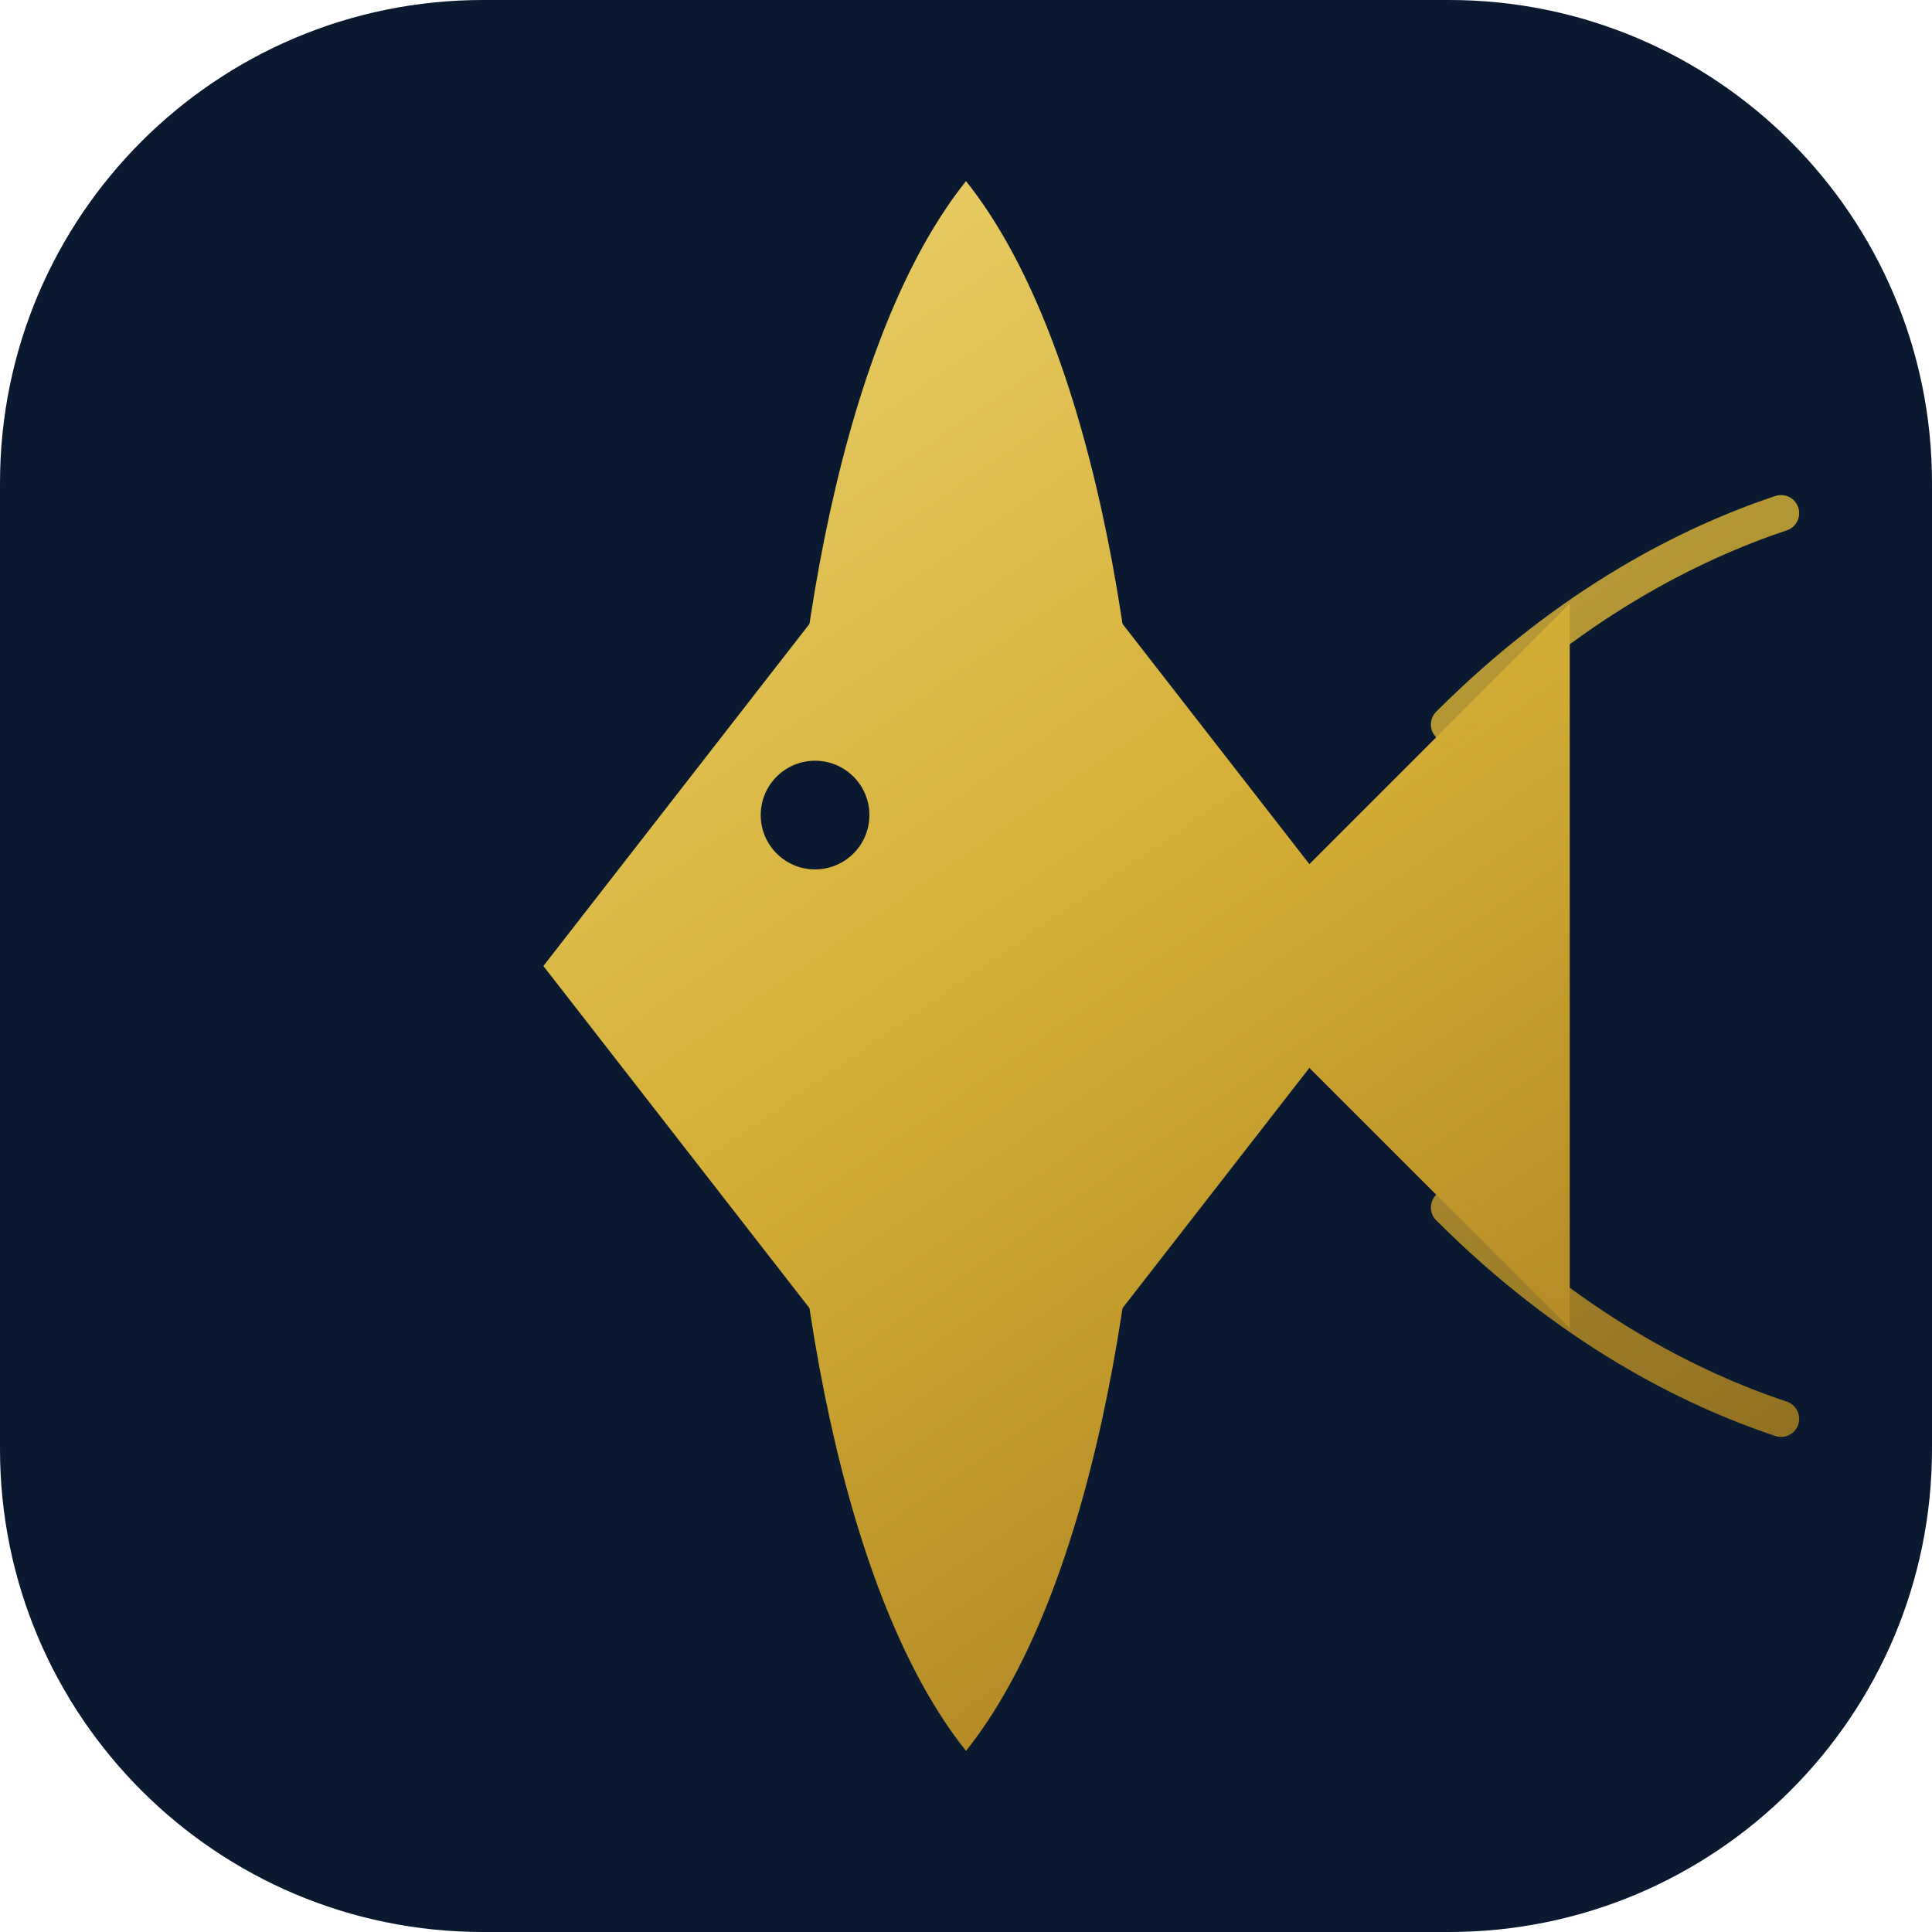
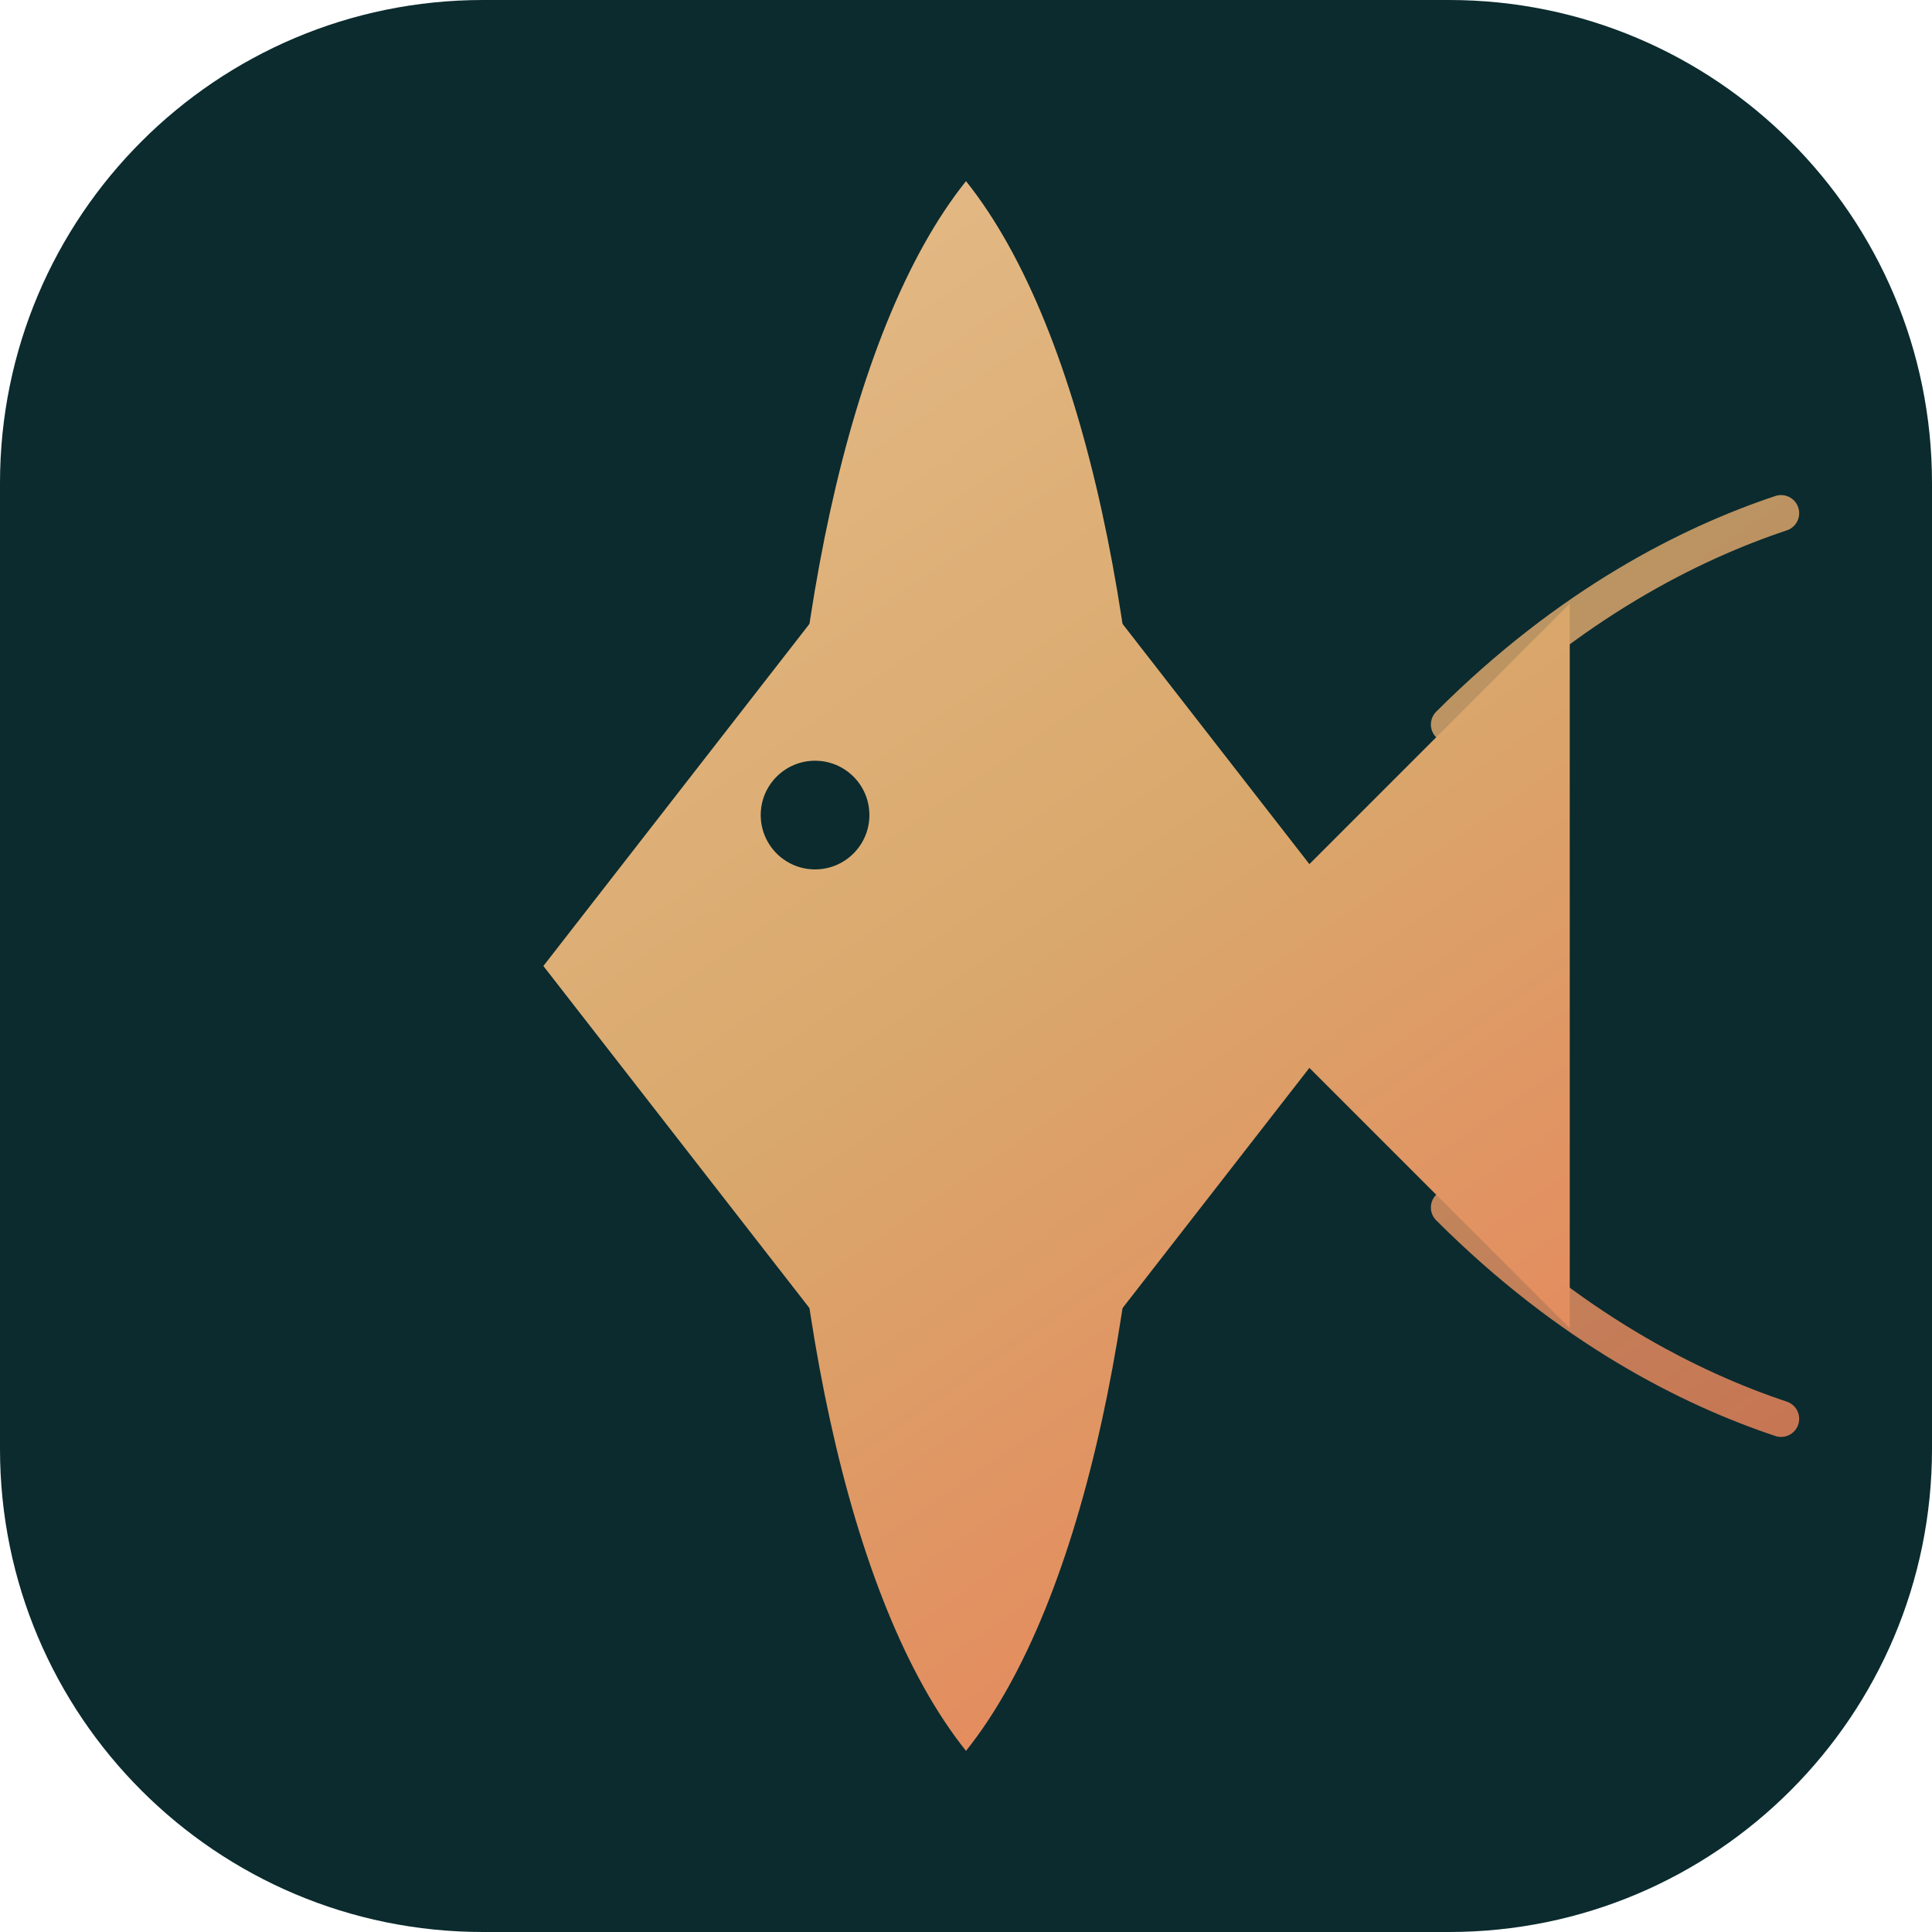
<svg xmlns="http://www.w3.org/2000/svg" viewBox="0 0 64 64" role="img" aria-label="Zierfischparadies Erding Logo">
  <defs>
-     <linearGradient id="logoGold" x1="10" y1="6" x2="46" y2="58" gradientUnits="userSpaceOnUse">
-       <stop offset="0" stop-color="#f0d878" />
-       <stop offset="0.55" stop-color="#D4AF37" />
-       <stop offset="1" stop-color="#a97e1f" />
+     <linearGradient id="logoAccent" x1="10" y1="6" x2="46" y2="58" gradientUnits="userSpaceOnUse">
+       <stop offset="0" stop-color="#e8c090" />
+       <stop offset="0.55" stop-color="#d9a86c" />
+       <stop offset="1" stop-color="#e8825a" />
    </linearGradient>
  </defs>
-   <rect width="64" height="64" rx="16" fill="#0a192f" />
-   <g fill="url(#logoGold)">
+   <rect width="64" height="64" rx="16" fill="#0b2b2e" />
+   <g fill="url(#logoAccent)">
    <path d="M32 6C24 16 24 48 32 58C40 48 40 16 32 6Z" />
    <path d="M40 32L52 20V44Z" />
    <path d="M18 32L32 14L46 32L32 50Z" />
  </g>
-   <path d="M48 24C52 20 56 18 59 17" stroke="url(#logoGold)" stroke-width="1.2" fill="none" stroke-linecap="round" opacity="0.85" />
-   <path d="M48 40C52 44 56 46 59 47" stroke="url(#logoGold)" stroke-width="1.2" fill="none" stroke-linecap="round" opacity="0.85" />
-   <circle cx="27" cy="27" r="1.8" fill="#0a192f" />
+   <path d="M48 24C52 20 56 18 59 17" stroke="url(#logoAccent)" stroke-width="1.2" fill="none" stroke-linecap="round" opacity="0.85" />
+   <path d="M48 40C52 44 56 46 59 47" stroke="url(#logoAccent)" stroke-width="1.2" fill="none" stroke-linecap="round" opacity="0.85" />
+   <circle cx="27" cy="27" r="1.8" fill="#0b2b2e" />
</svg>
